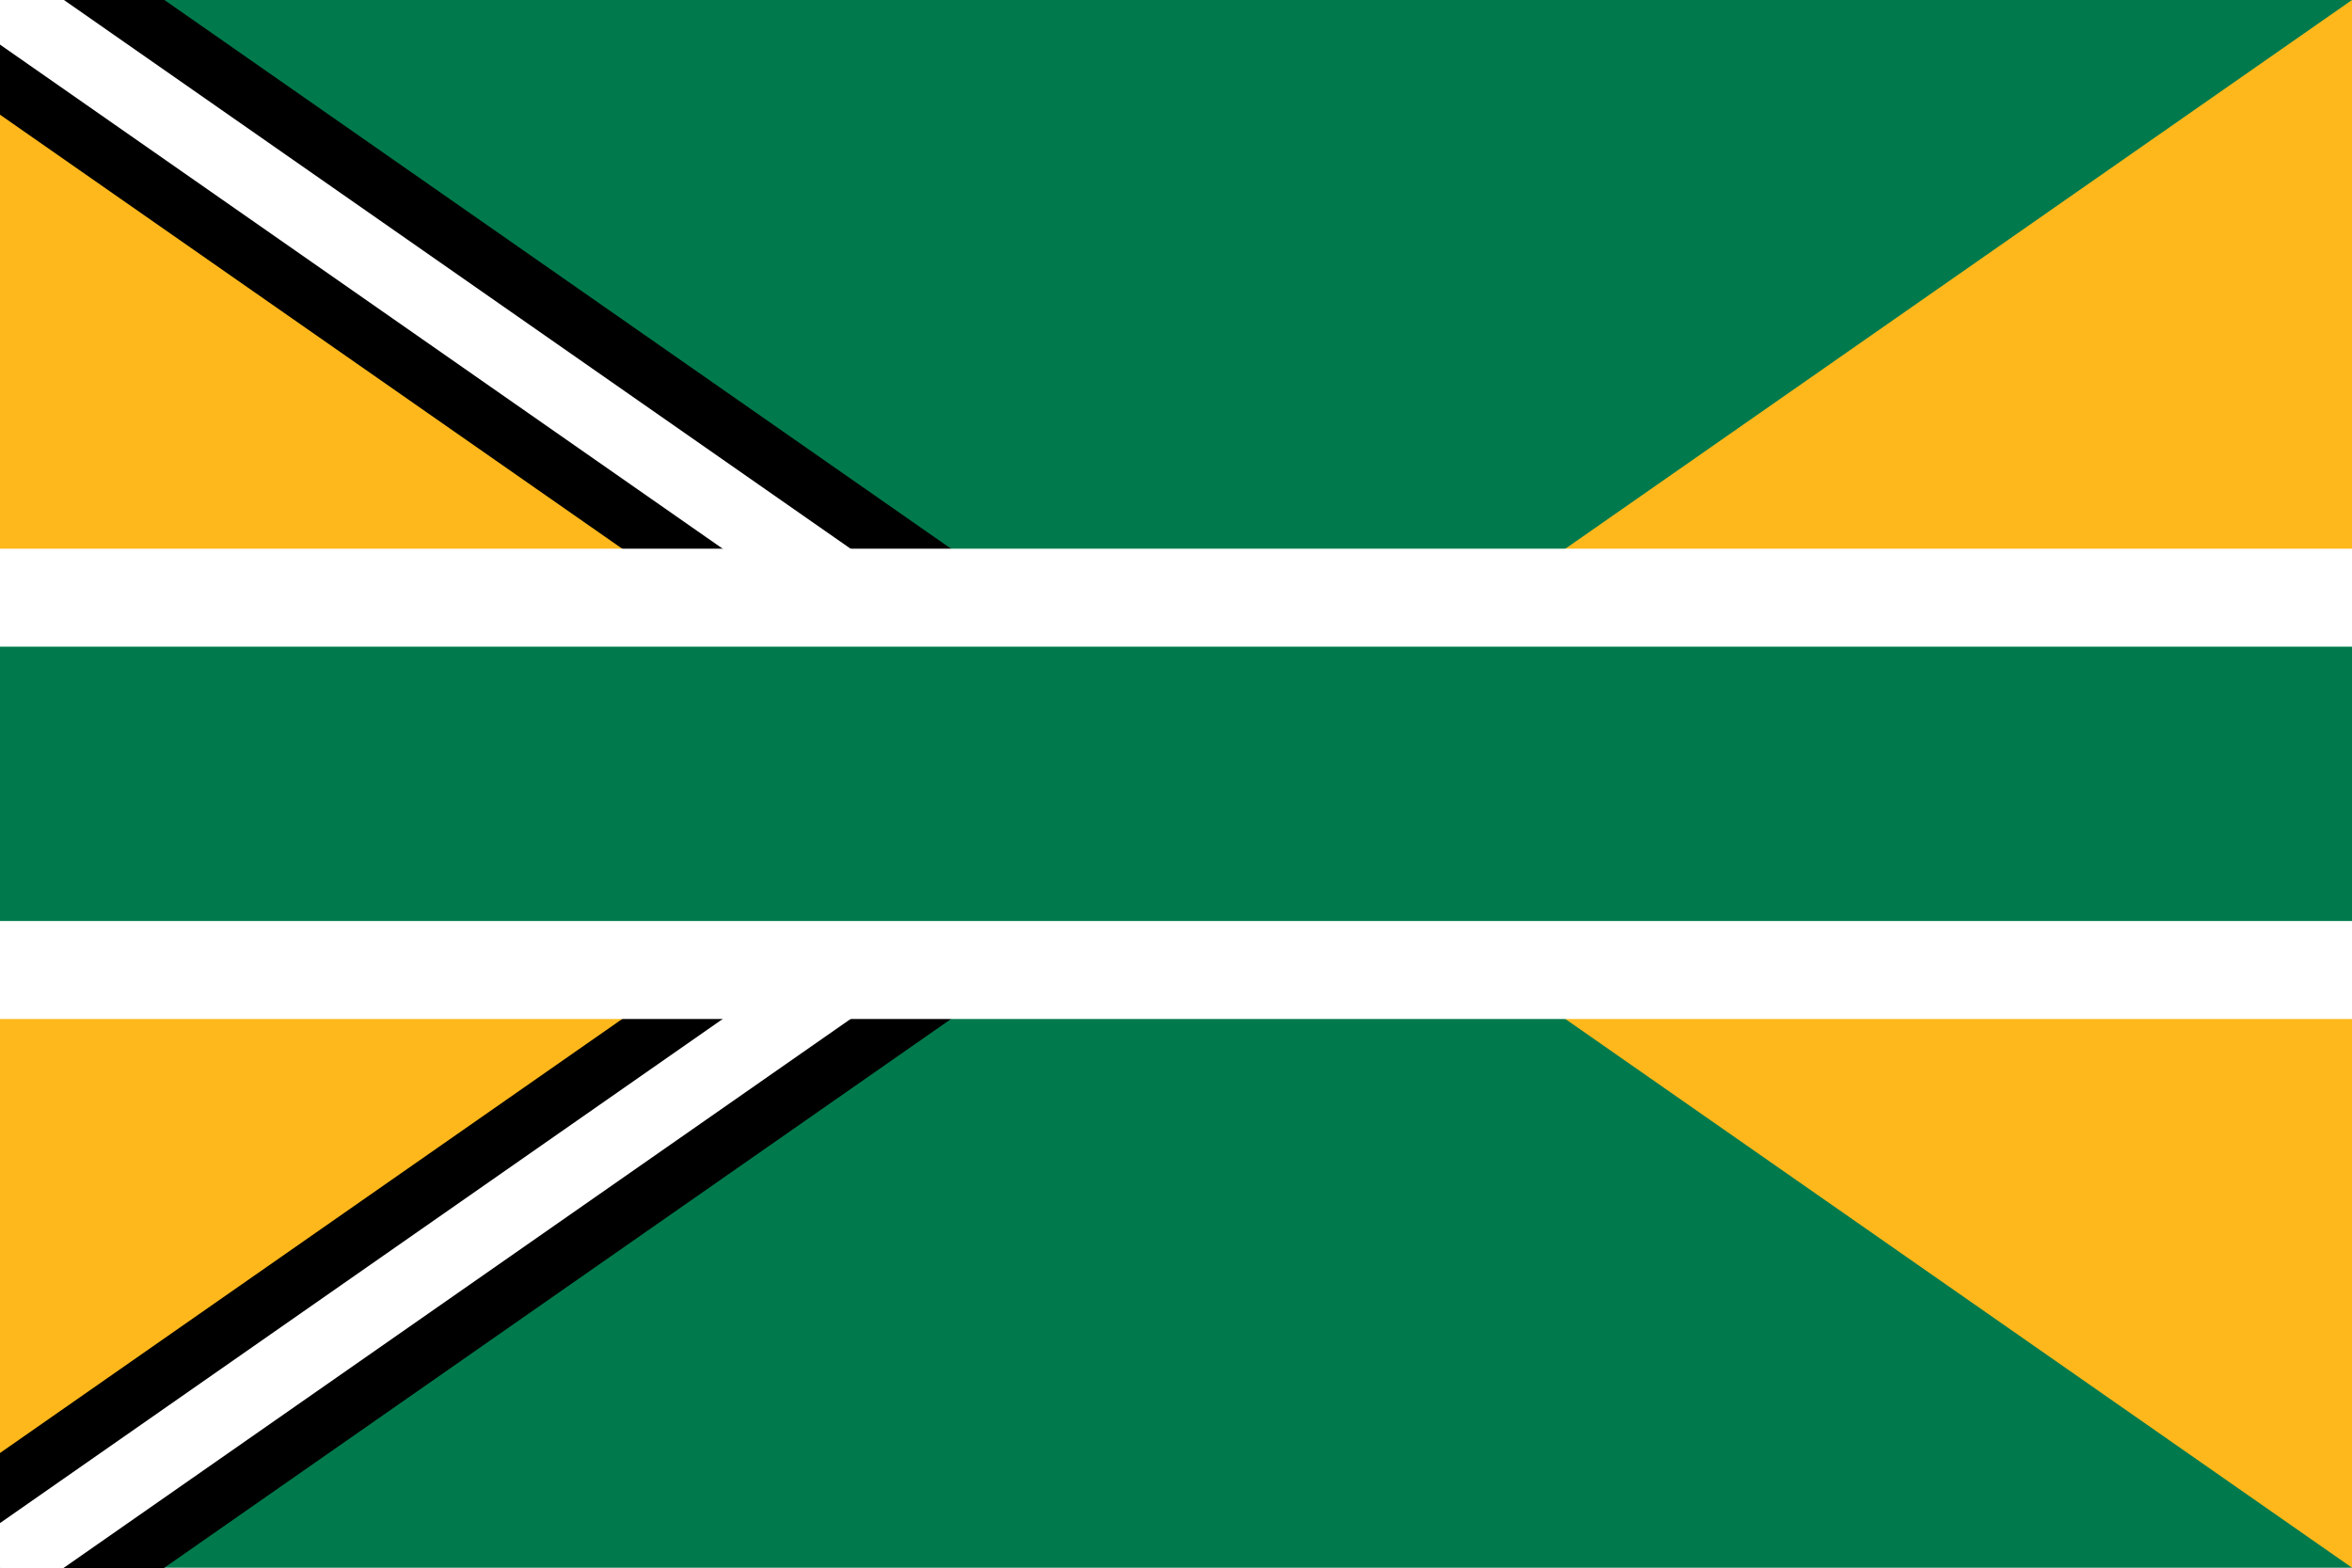
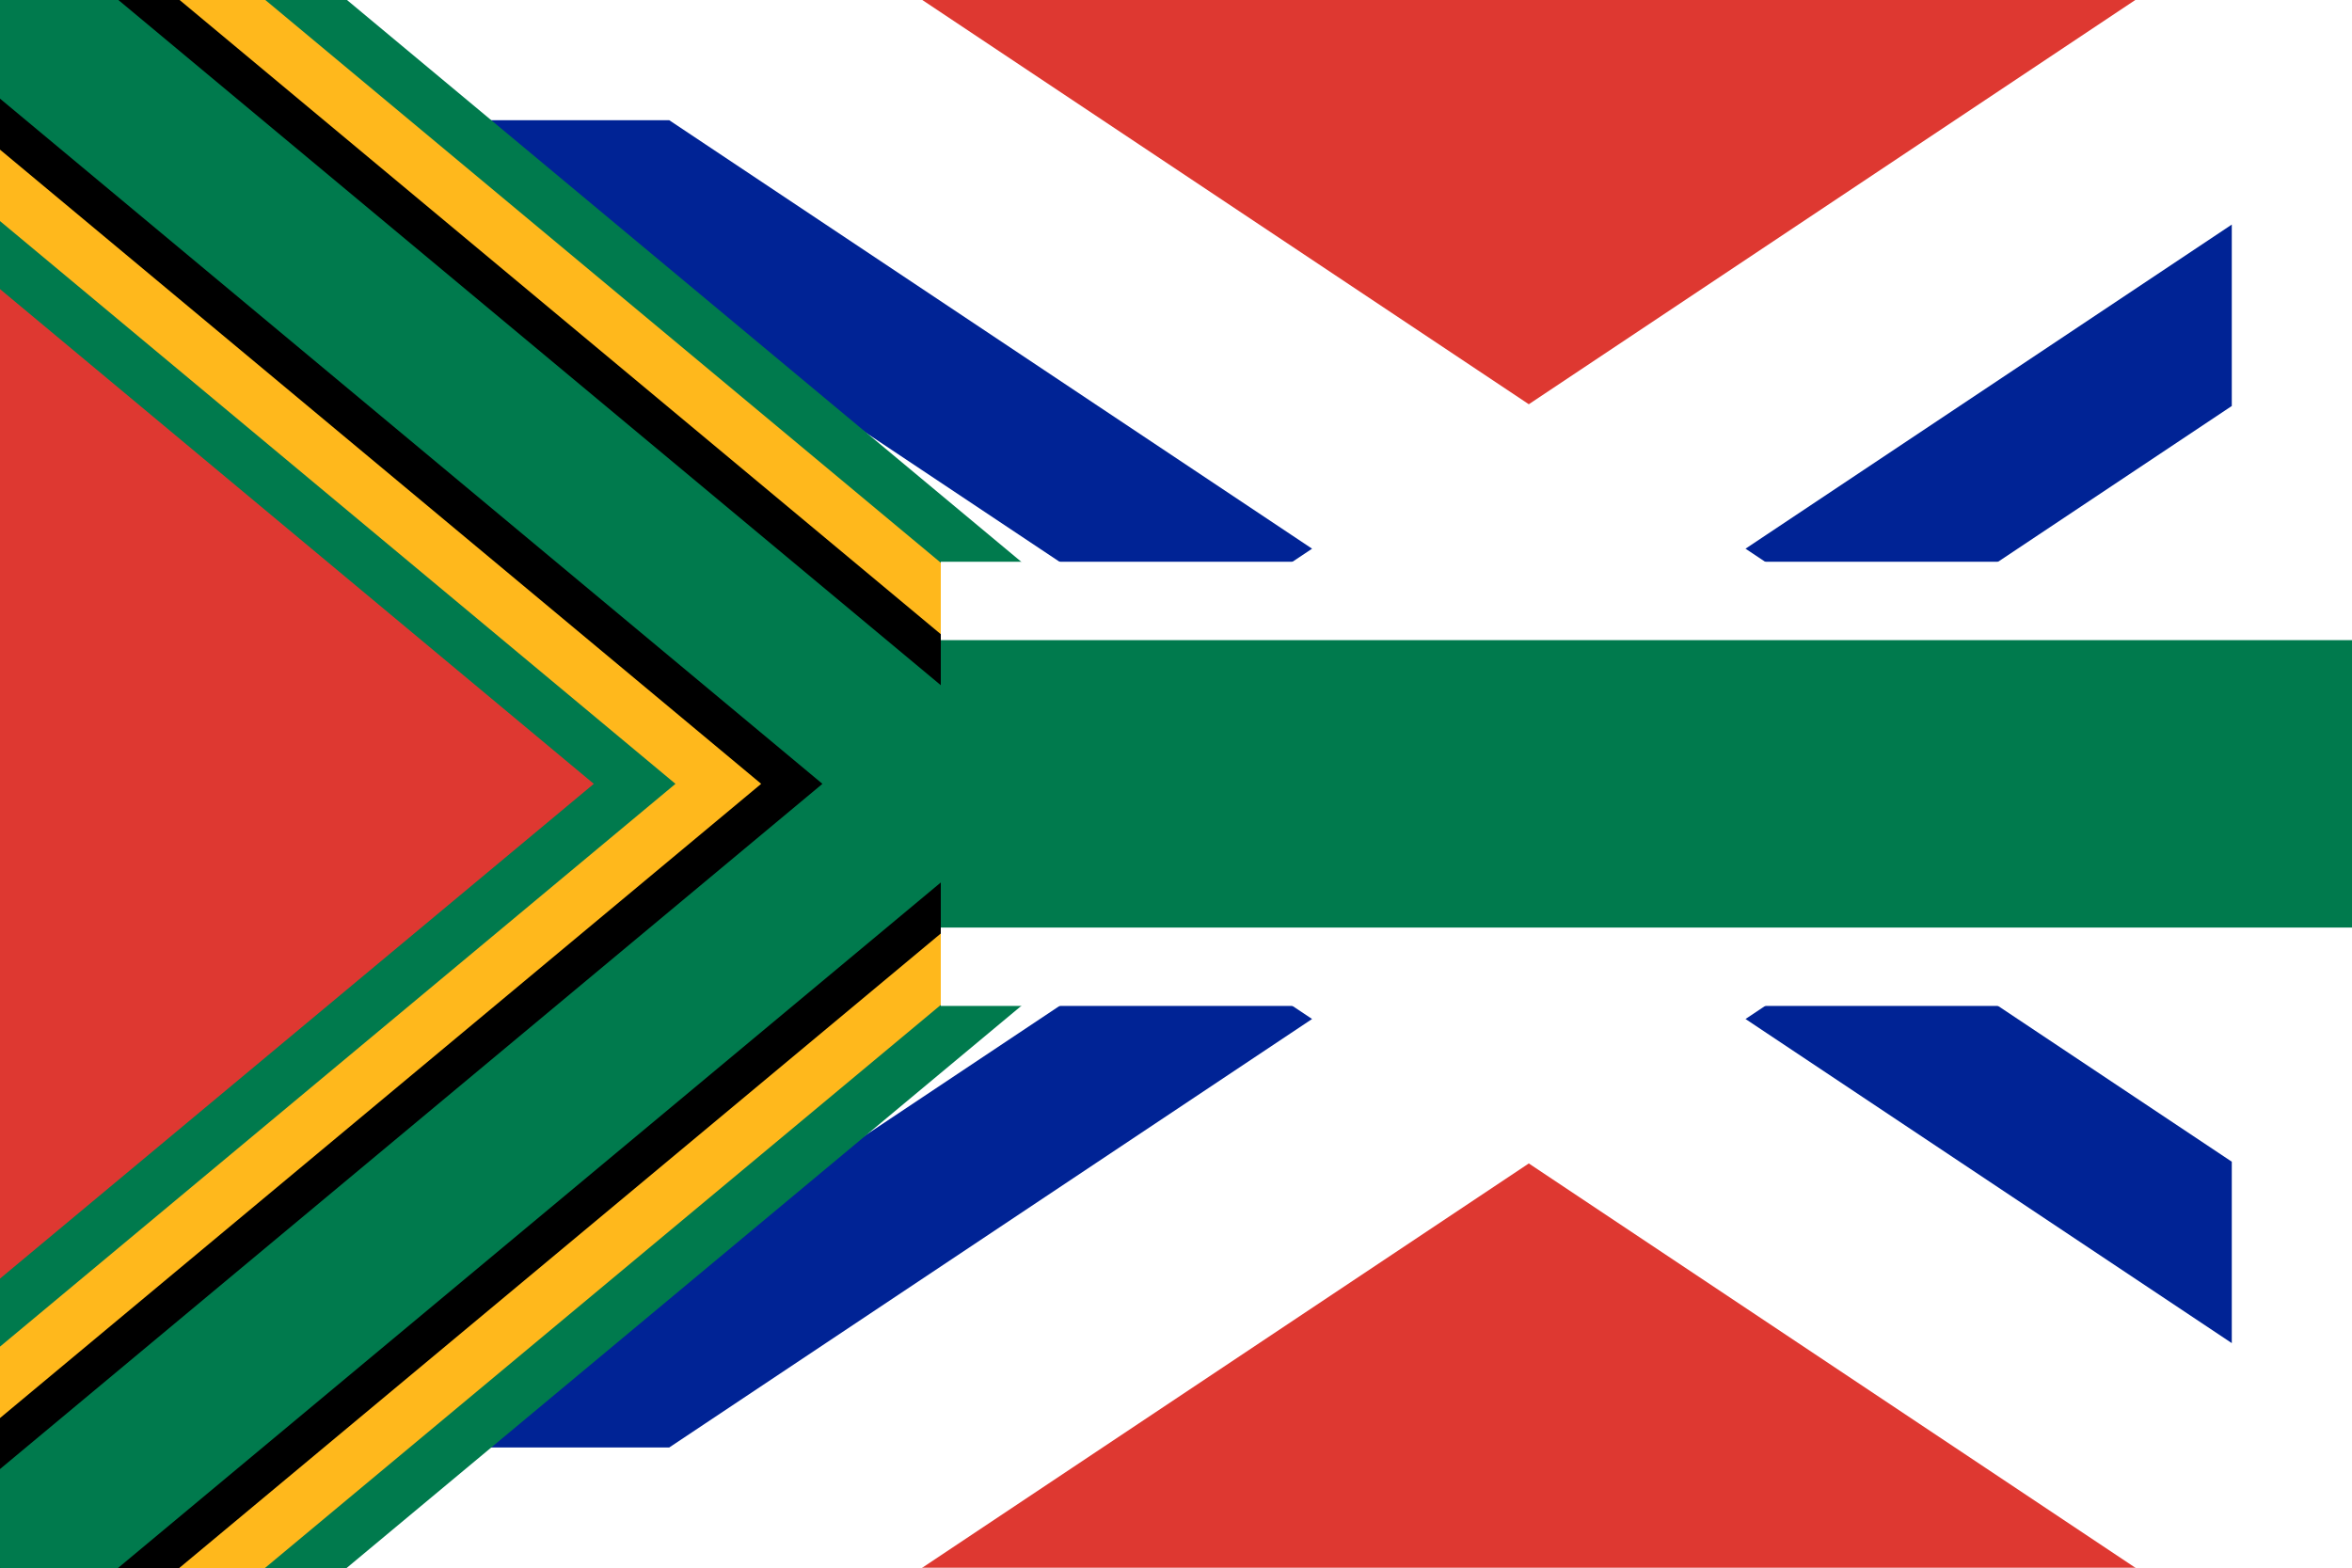
<svg xmlns="http://www.w3.org/2000/svg" viewBox="0 0 900 600">
-   <rect width="900" height="600" fill="#007a4d" />
-   <path d="M0 0L430 300 0 600V0M900 0L470 300 900 600V0" fill="#ffb81c" />
-   <path d="M0 0L430 300 0 600" fill="none" stroke="#000" stroke-width="72" />
-   <path d="M0 0L430 300 0 600" fill="none" stroke="#fff" stroke-width="28" />
-   <path d="M0 300H900" stroke="#fff" stroke-width="180" />
-   <path d="M0 300H900" stroke="#007a4d" stroke-width="105" />
+   <rect width="900" height="600" fill="#de3831" />
+   <path d="M0 600L900 0v180L270 600z" fill="#002395" />
+   <path d="M0 0L900 600V420L270 0z" fill="#002395" />
+   <path d="M0 600L900 0v180L270 600zM0 0L900 600V420L270 0z" fill="none" stroke="#fff" stroke-width="92" />
+   <path d="M0 0L360 300 0 600" fill="none" stroke="#007a4d" stroke-width="170" />
+   <path d="M0 0L360 300 0 600" fill="none" stroke="#ffb81c" stroke-width="130" />
+   <path d="M0 0L360 300 0 600" fill="none" stroke="#000" stroke-width="88" />
+   <path d="M0 0L360 300 0 600" fill="none" stroke="#007a4d" stroke-width="58" />
+   <path d="M360 300H900" stroke="#fff" stroke-width="170" />
+   <path d="M360 300H900" stroke="#007a4d" stroke-width="110" />
</svg>
